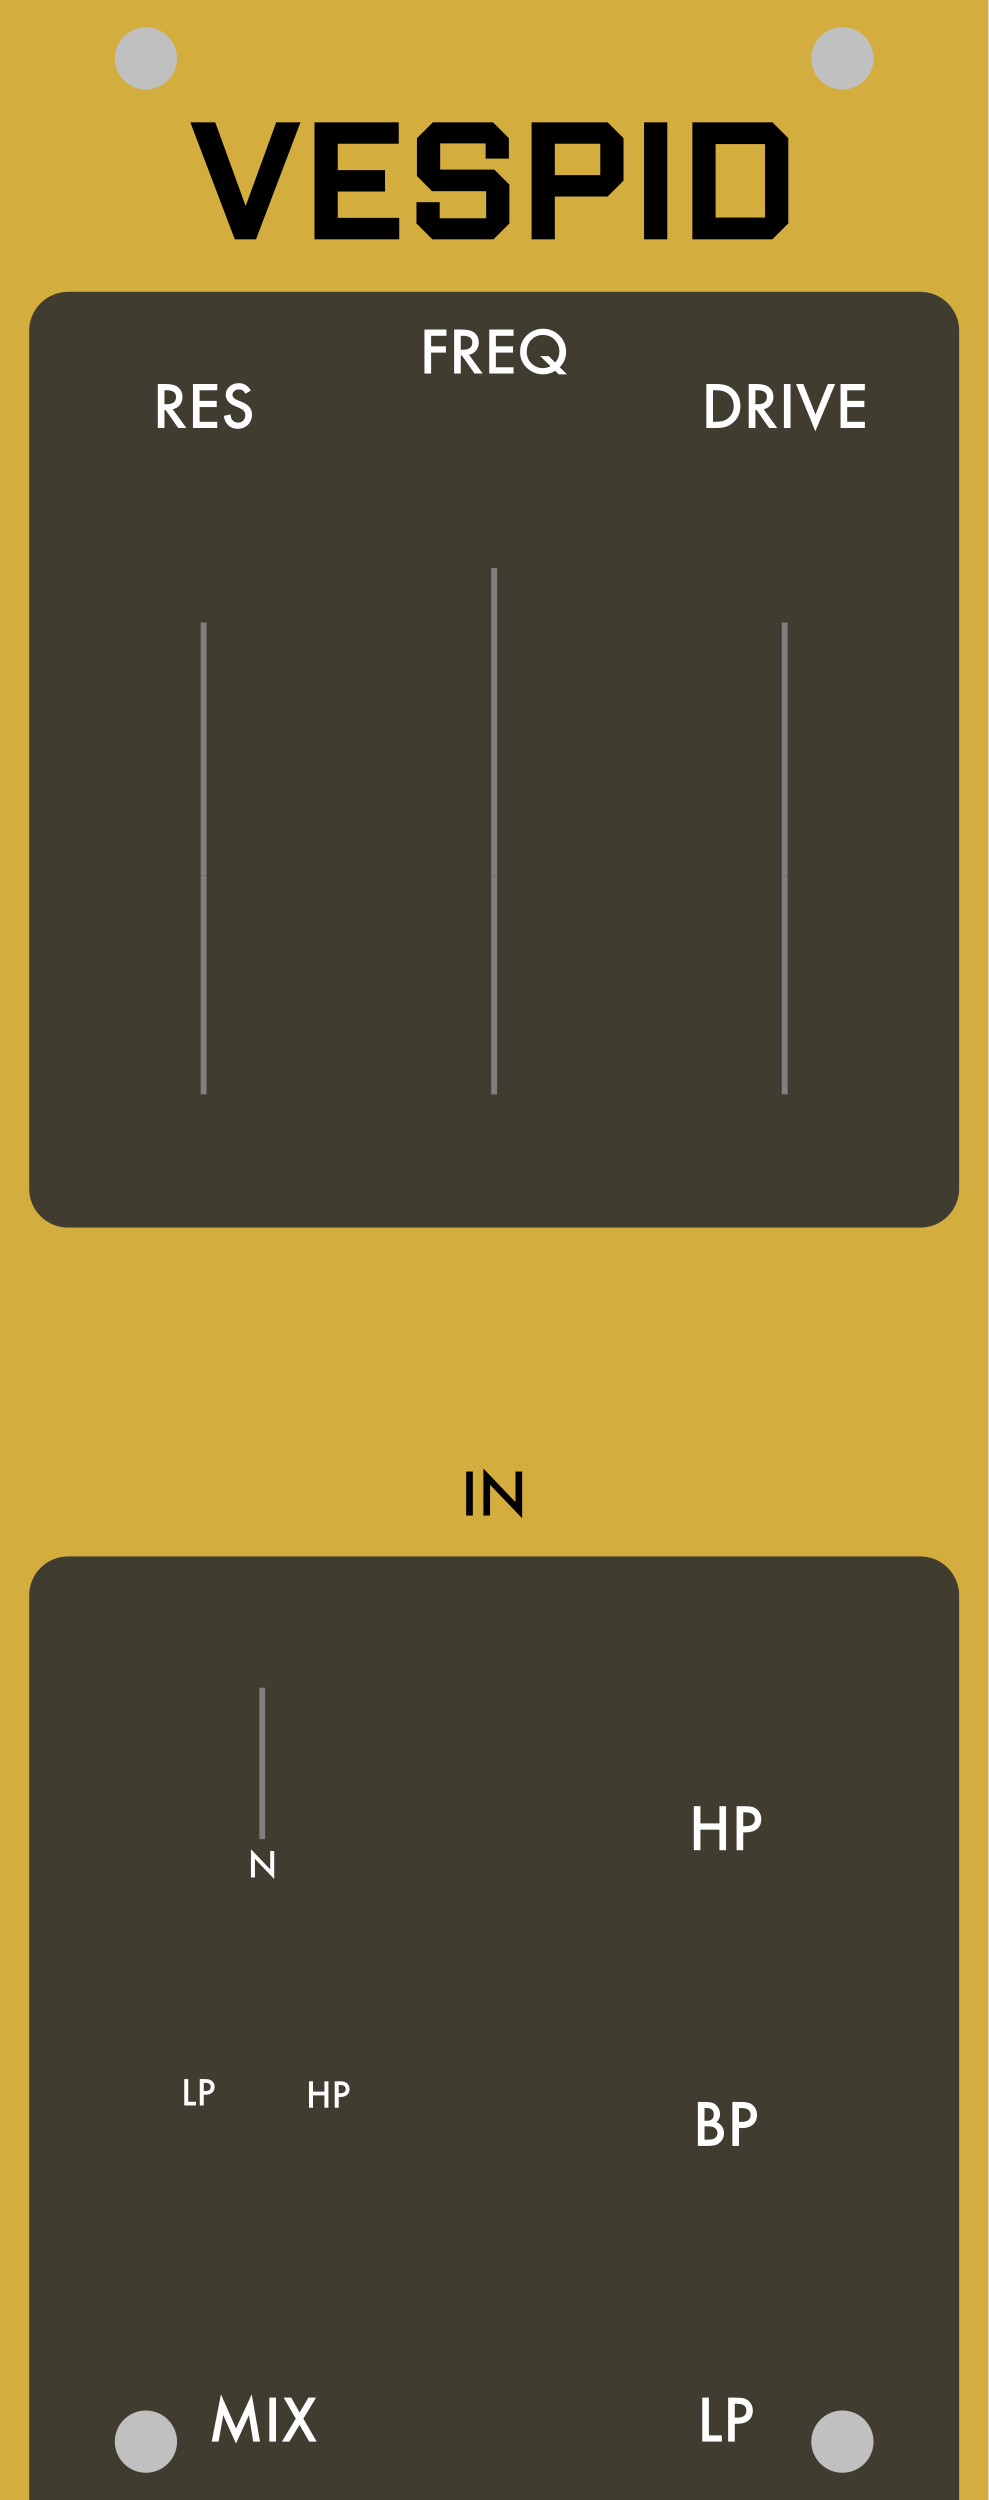
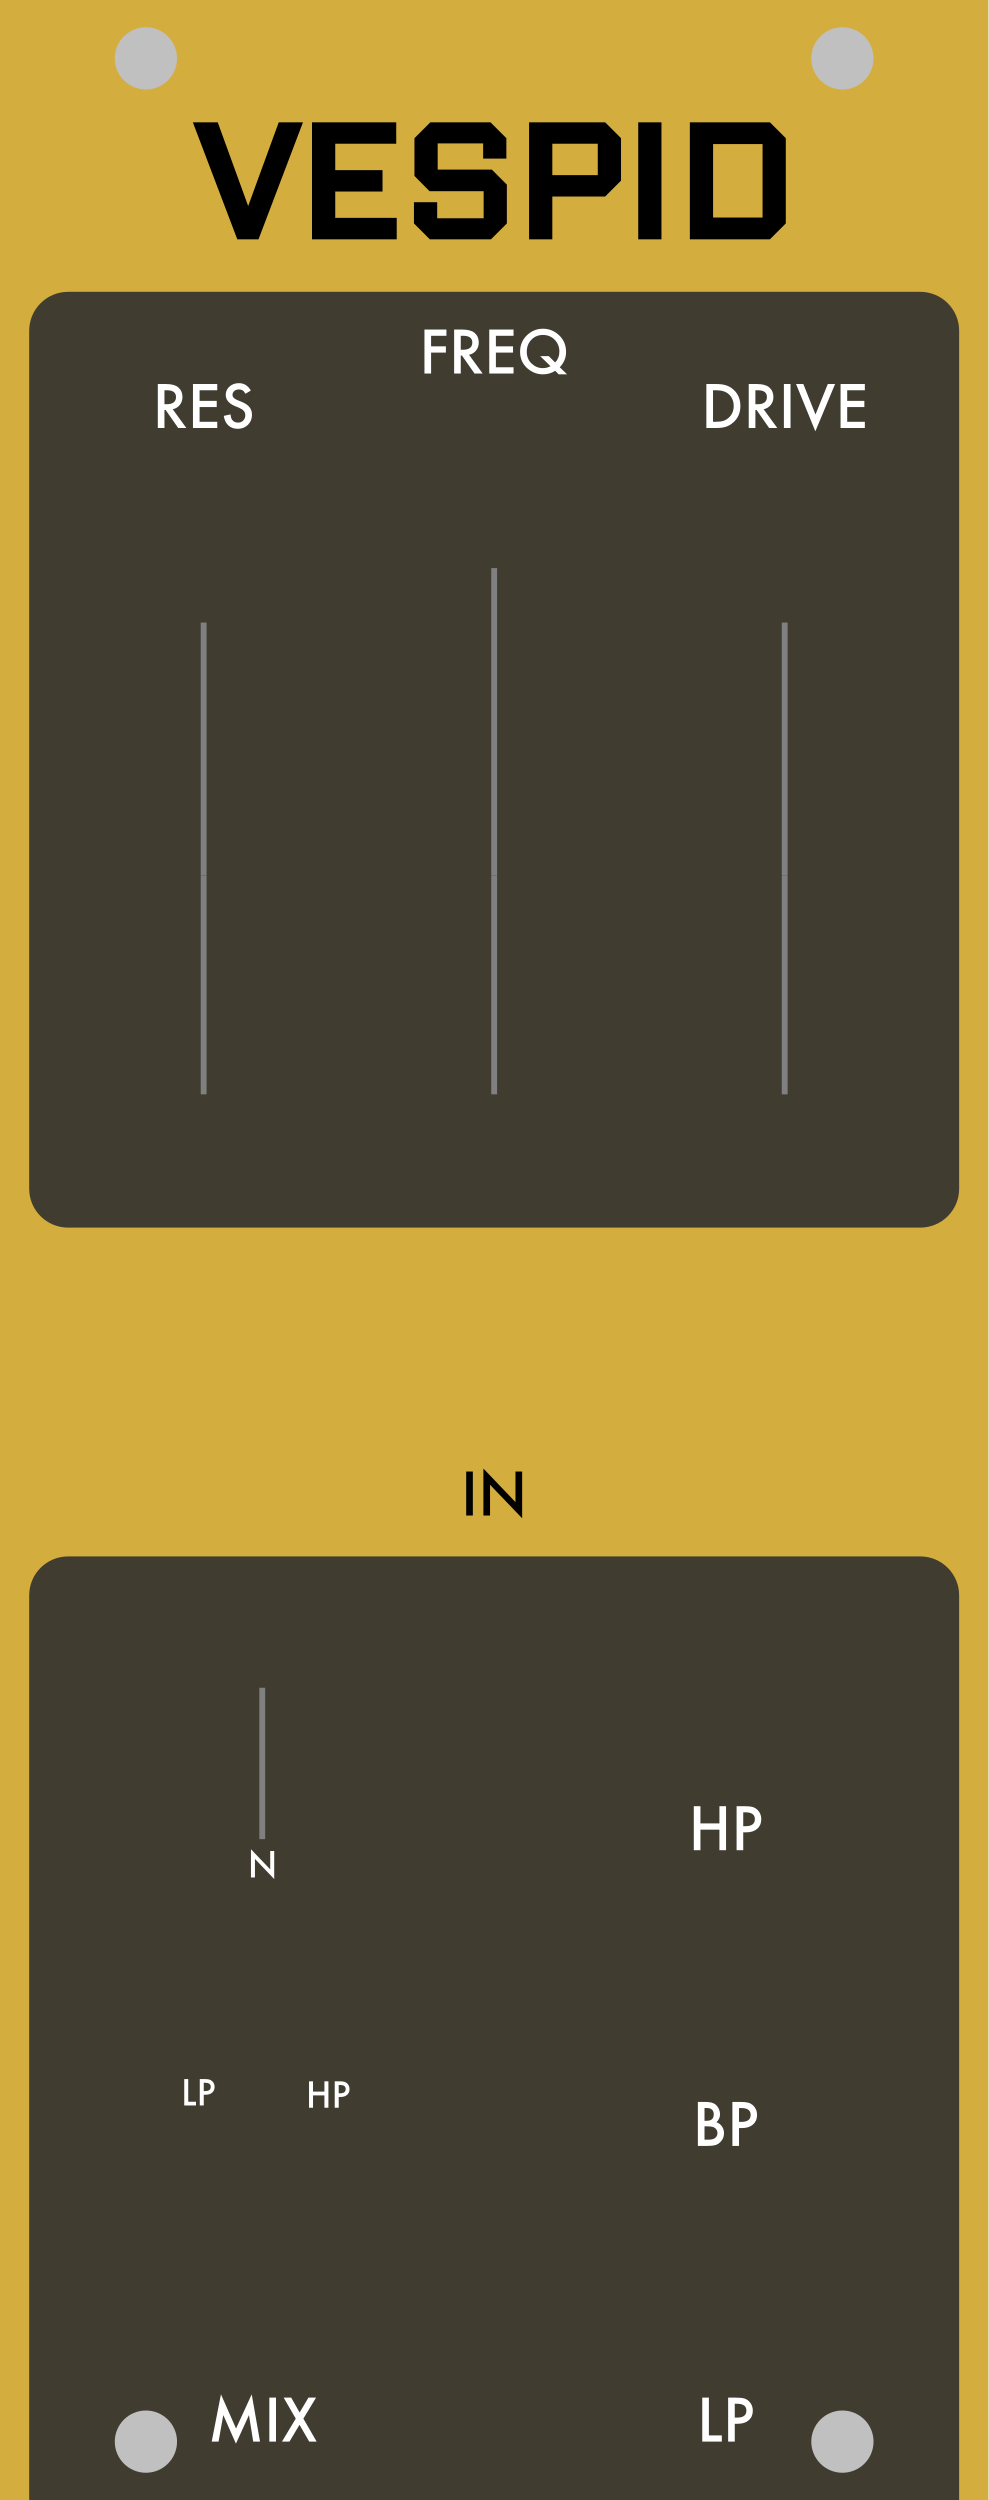
<svg xmlns="http://www.w3.org/2000/svg" version="1.1" width="50.8mm" height="128.5mm" viewBox="0 0 50.8 128.5">
  <g id="panel">
    <rect x="0" y="0" width="50.8" height="128.5" fill="#d4ad3f" />
    <rect class="zone" x="1.50" y="15.00" width="47.80" height="48.10" rx="2.00" fill="#2e2e2e" fill-opacity="0.89" />
    <rect class="zone" x="1.50" y="80.00" width="47.80" height="50.50" rx="2.00" fill="#2e2e2e" fill-opacity="0.89" />
    <circle cx="7.5" cy="3.0" r="1.6" fill="#c0c0c0" />
    <circle cx="43.3" cy="3.0" r="1.6" fill="#c0c0c0" />
    <circle cx="7.5" cy="125.5" r="1.6" fill="#c0c0c0" />
    <circle cx="43.3" cy="125.5" r="1.6" fill="#c0c0c0" />
    <rect x="10.317" y="32.0" width="0.3" height="13.0" fill="#808080" />
    <rect x="10.317" y="45.0" width="0.3" height="11.25" fill="#808080" />
    <rect x="25.25" y="29.2" width="0.3" height="15.8" fill="#808080" />
    <rect x="25.25" y="45.0" width="0.3" height="11.25" fill="#808080" />
    <rect x="40.183" y="32.0" width="0.3" height="13.0" fill="#808080" />
    <rect x="40.183" y="45.0" width="0.3" height="11.25" fill="#808080" />
    <rect x="13.33" y="86.75" width="0.3" height="7.78" fill="#808080" />
-     <path fill="#000000" d="M12.068 12.3H13.159L15.444 6.287H14.199L12.627 10.591L11.063 6.287H9.783Z M16.166 12.3H20.521V11.2H17.36V9.843H19.791V8.744H17.36V7.387H20.495V6.287H16.166Z M22.222 12.3H25.366L26.182 11.484V9.491L25.409 8.718H22.625V7.369H24.962V8.151H26.156V7.103L25.34 6.287H22.247L21.431 7.103V9.044L22.205 9.826H24.988V11.218H22.6V10.393H21.406V11.484Z M27.324 12.3H28.518V10.101H31.233L32.049 9.285V7.103L31.233 6.287H27.324ZM28.518 9.001V7.387H30.855V9.001Z M33.105 12.3H34.299V6.287H33.105Z M35.588 12.3H39.702L40.518 11.484V7.103L39.702 6.287H35.588ZM36.782 11.183V7.404H39.324V11.183Z" />
+     <path fill="#000000" d="M12.197 12.3H13.288L15.573 6.287H14.327L12.756 10.591L11.192 6.287H9.912Z M16.037 12.3H20.392V11.2H17.231V9.843H19.662V8.744H17.231V7.387H20.366V6.287H16.037Z M22.093 12.3H25.237L26.053 11.484V9.491L25.28 8.718H22.497V7.369H24.833V8.151H26.027V7.103L25.211 6.287H22.119L21.303 7.103V9.044L22.076 9.826H24.859V11.218H22.471V10.393H21.277V11.484Z M27.195 12.3H28.389V10.101H31.104L31.92 9.285V7.103L31.104 6.287H27.195ZM28.389 9.001V7.387H30.726V9.001Z M32.805 12.3H33.999V6.287H32.805Z M35.459 12.3H39.574L40.39 11.484V7.103L39.574 6.287H35.459ZM36.653 11.183V7.404H39.196V11.183Z" />
    <path fill="#ffffff" d="M8.878 21.036 9.578 22.0H9.161L8.515 21.074H8.453V22.0H8.112V19.738H8.512Q8.96 19.738 9.159 19.907Q9.379 20.094 9.379 20.402Q9.379 20.642 9.241 20.815Q9.104 20.988 8.878 21.036ZM8.453 20.777H8.562Q9.047 20.777 9.047 20.406Q9.047 20.059 8.575 20.059H8.453Z M11.166 20.059H10.259V20.603H11.14V20.923H10.259V21.679H11.166V22.0H9.918V19.738H11.166Z M12.893 20.075 12.616 20.239Q12.539 20.104 12.468 20.063Q12.395 20.017 12.279 20.017Q12.137 20.017 12.044 20.097Q11.95 20.176 11.95 20.296Q11.95 20.462 12.196 20.563L12.422 20.655Q12.697 20.767 12.824 20.927Q12.952 21.087 12.952 21.32Q12.952 21.632 12.744 21.836Q12.534 22.041 12.224 22.041Q11.929 22.041 11.737 21.867Q11.548 21.692 11.502 21.376L11.847 21.3Q11.871 21.499 11.929 21.575Q12.035 21.722 12.237 21.722Q12.397 21.722 12.502 21.615Q12.608 21.508 12.608 21.344Q12.608 21.278 12.589 21.223Q12.571 21.168 12.532 21.122Q12.493 21.076 12.432 21.035Q12.37 20.995 12.285 20.958L12.067 20.868Q11.603 20.671 11.603 20.293Q11.603 20.039 11.797 19.867Q11.992 19.694 12.282 19.694Q12.673 19.694 12.893 20.075Z" />
    <path fill="#ffffff" d="M22.946 17.259H22.158V17.803H22.919V18.123H22.158V19.2H21.817V16.938H22.946Z M24.108 18.236 24.808 19.2H24.391L23.745 18.274H23.683V19.2H23.342V16.938H23.742Q24.19 16.938 24.389 17.107Q24.609 17.294 24.609 17.602Q24.609 17.842 24.471 18.015Q24.334 18.188 24.108 18.236ZM23.683 17.977H23.792Q24.276 17.977 24.276 17.606Q24.276 17.259 23.805 17.259H23.683Z M26.396 17.259H25.489V17.803H26.37V18.123H25.489V18.879H26.396V19.2H25.148V16.938H26.396Z M29.146 19.241H28.716L28.539 19.059Q28.256 19.241 27.909 19.241Q27.46 19.241 27.111 18.936Q26.732 18.601 26.732 18.079Q26.732 17.568 27.09 17.227Q27.439 16.896 27.914 16.896Q28.344 16.896 28.686 17.186Q29.096 17.534 29.096 18.096Q29.096 18.535 28.772 18.876ZM28.207 18.305 28.535 18.632Q28.752 18.406 28.752 18.074Q28.752 17.709 28.51 17.463Q28.268 17.217 27.909 17.217Q27.546 17.217 27.312 17.463Q27.076 17.707 27.076 18.082Q27.076 18.449 27.319 18.681Q27.572 18.922 27.898 18.922Q28.119 18.922 28.297 18.821L27.766 18.305Z" />
    <path fill="#ffffff" d="M36.307 22.0V19.738H36.782Q37.123 19.738 37.321 19.806Q37.533 19.872 37.706 20.03Q38.056 20.349 38.056 20.869Q38.056 21.391 37.691 21.713Q37.508 21.874 37.308 21.937Q37.12 22.0 36.776 22.0ZM36.649 21.679H36.802Q37.032 21.679 37.185 21.631Q37.337 21.58 37.46 21.468Q37.712 21.238 37.712 20.869Q37.712 20.497 37.463 20.266Q37.239 20.059 36.802 20.059H36.649Z M39.252 21.036 39.952 22.0H39.534L38.888 21.074H38.827V22.0H38.485V19.738H38.885Q39.334 19.738 39.533 19.907Q39.753 20.094 39.753 20.402Q39.753 20.642 39.615 20.815Q39.477 20.988 39.252 21.036ZM38.827 20.777H38.935Q39.42 20.777 39.42 20.406Q39.42 20.059 38.948 20.059H38.827Z M40.633 19.738V22.0H40.292V19.738Z M41.291 19.738 41.916 21.306 42.55 19.738H42.924L41.909 22.17L40.917 19.738Z M44.453 20.059H43.546V20.603H44.427V20.923H43.546V21.679H44.453V22.0H43.205V19.738H44.453Z" />
    <path fill="#000000" d="M24.304 75.638V77.9H23.962V75.638Z M24.847 77.9V75.484L26.496 77.21V75.638H26.838V78.038L25.188 76.317V77.9Z" />
    <path fill="#ffffff" d="M36.002 93.723H36.978V92.838H37.319V95.1H36.978V94.044H36.002V95.1H35.661V92.838H36.002Z M38.202 94.182V95.1H37.861V92.838H38.248Q38.532 92.838 38.677 92.878Q38.823 92.917 38.935 93.027Q39.13 93.218 39.13 93.508Q39.13 93.818 38.922 94Q38.714 94.182 38.361 94.182ZM38.202 93.865H38.33Q38.8 93.865 38.8 93.503Q38.8 93.153 38.315 93.153H38.202Z" />
    <path fill="#ffffff" d="M35.871 110.3V108.038H36.21Q36.438 108.038 36.572 108.073Q36.709 108.109 36.802 108.192Q36.897 108.279 36.953 108.407Q37.01 108.538 37.01 108.671Q37.01 108.914 36.824 109.083Q37.004 109.144 37.108 109.298Q37.214 109.45 37.214 109.653Q37.214 109.918 37.026 110.101Q36.914 110.214 36.773 110.258Q36.619 110.3 36.388 110.3ZM36.212 109.009H36.319Q36.509 109.009 36.598 108.925Q36.687 108.841 36.687 108.677Q36.687 108.517 36.596 108.435Q36.505 108.352 36.332 108.352H36.212ZM36.212 109.979H36.423Q36.654 109.979 36.763 109.888Q36.877 109.79 36.877 109.639Q36.877 109.493 36.767 109.393Q36.66 109.295 36.385 109.295H36.212Z M37.986 109.382V110.3H37.645V108.038H38.031Q38.315 108.038 38.46 108.078Q38.607 108.117 38.718 108.227Q38.913 108.418 38.913 108.708Q38.913 109.018 38.705 109.2Q38.497 109.382 38.144 109.382ZM37.986 109.065H38.113Q38.584 109.065 38.584 108.703Q38.584 108.353 38.099 108.353H37.986Z" />
    <path fill="#ffffff" d="M10.881 125.5 11.357 123.068 12.133 124.826 12.938 123.068 13.365 125.5H13.015L12.797 124.135L12.127 125.604L11.477 124.133L11.234 125.5Z M14.186 123.238V125.5H13.844V123.238Z M15.202 124.318 14.58 123.238H14.968L15.4 124.004L15.854 123.238H16.245L15.593 124.318L16.277 125.5H15.895L15.394 124.634L14.878 125.5H14.492Z" />
    <path fill="#ffffff" d="M36.437 123.238V125.179H37.102V125.5H36.096V123.238Z M37.767 124.582V125.5H37.426V123.238H37.813Q38.097 123.238 38.242 123.278Q38.388 123.317 38.5 123.427Q38.695 123.618 38.695 123.908Q38.695 124.218 38.487 124.4Q38.279 124.582 37.925 124.582ZM37.767 124.265H37.895Q38.365 124.265 38.365 123.903Q38.365 123.553 37.88 123.553H37.767Z" />
  </g>
  <g id="values">
    <path fill="#ffffff" d="M9.675 106.864V108.029H10.074V108.222H9.47V106.864Z M10.473 107.67V108.222H10.268V106.864H10.5Q10.671 106.864 10.758 106.888Q10.846 106.912 10.913 106.978Q11.03 107.092 11.03 107.266Q11.03 107.452 10.905 107.561Q10.78 107.67 10.568 107.67ZM10.473 107.481H10.55Q10.832 107.481 10.832 107.264Q10.832 107.053 10.541 107.053H10.473Z" />
    <path fill="#ffffff" d="M12.899 96.5V95.051L13.889 96.086V95.143H14.094V96.583L13.104 95.55V96.5Z" />
    <path fill="#ffffff" d="M16.089 107.51H16.675V106.979H16.88V108.336H16.675V107.702H16.089V108.336H15.885V106.979H16.089Z M17.41 107.785V108.336H17.205V106.979H17.437Q17.607 106.979 17.694 107.003Q17.782 107.026 17.849 107.092Q17.966 107.207 17.966 107.381Q17.966 107.567 17.841 107.676Q17.716 107.785 17.504 107.785ZM17.41 107.595H17.486Q17.768 107.595 17.768 107.378Q17.768 107.168 17.477 107.168H17.41Z" />
  </g>
  <g id="components" style="display:none">
    <circle id="RES_PARAM#RoundBlackKnob" cx="10.467" cy="32.0" r="2" fill="#ff0000" />
    <circle id="FREQ_PARAM#RoundBigBlackKnob" cx="25.4" cy="29.2" r="2" fill="#ff0000" />
    <circle id="DRIVE_PARAM#RoundBlackKnob" cx="40.333" cy="32.0" r="2" fill="#ff0000" />
    <circle id="RES_CV_PARAM#Trimpot" cx="10.467" cy="45.0" r="2" fill="#ff0000" />
    <circle id="FREQ_CV_PARAM#Trimpot" cx="25.4" cy="45.0" r="2" fill="#ff0000" />
    <circle id="DRIVE_CV_PARAM#Trimpot" cx="40.333" cy="45.0" r="2" fill="#ff0000" />
    <circle id="RES_INPUT#PJ301MPort" cx="10.467" cy="56.25" r="2" fill="#00ff00" />
    <circle id="FREQ_INPUT#PJ301MPort" cx="25.4" cy="56.25" r="2" fill="#00ff00" />
    <circle id="DRIVE_INPUT#PJ301MPort" cx="40.333" cy="56.25" r="2" fill="#00ff00" />
    <circle id="BLEND_INPUT#PJ301MPort" cx="13.48" cy="86.75" r="2" fill="#00ff00" />
    <circle id="AUDIO_INPUT#PJ301MPort" cx="20.55" cy="69.55" r="2" fill="#00ff00" />
    <circle id="AUDIO_INPUT_R#PJ301MPort" cx="30.25" cy="69.55" r="2" fill="#00ff00" />
    <circle id="HP_OUTPUT#PJ301MPort" cx="32.45" cy="86.75" r="2" fill="#0000ff" />
    <circle id="HP_OUTPUT_R#PJ301MPort" cx="42.15" cy="86.75" r="2" fill="#0000ff" />
    <circle id="BLEND_PARAM#RoundBlackKnob" cx="13.497" cy="101.95" r="2" fill="#ff0000" />
    <circle id="BP_OUTPUT#PJ301MPort" cx="32.447" cy="101.95" r="2" fill="#0000ff" />
    <circle id="BP_OUTPUT_R#PJ301MPort" cx="42.147" cy="101.95" r="2" fill="#0000ff" />
    <circle id="MIX_OUTPUT#PJ301MPort" cx="8.65" cy="117.15" r="2" fill="#0000ff" />
    <circle id="MIX_OUTPUT_R#PJ301MPort" cx="18.35" cy="117.15" r="2" fill="#0000ff" />
    <circle id="LP_OUTPUT#PJ301MPort" cx="32.45" cy="117.15" r="2" fill="#0000ff" />
    <circle id="LP_OUTPUT_R#PJ301MPort" cx="42.15" cy="117.15" r="2" fill="#0000ff" />
  </g>
</svg>
